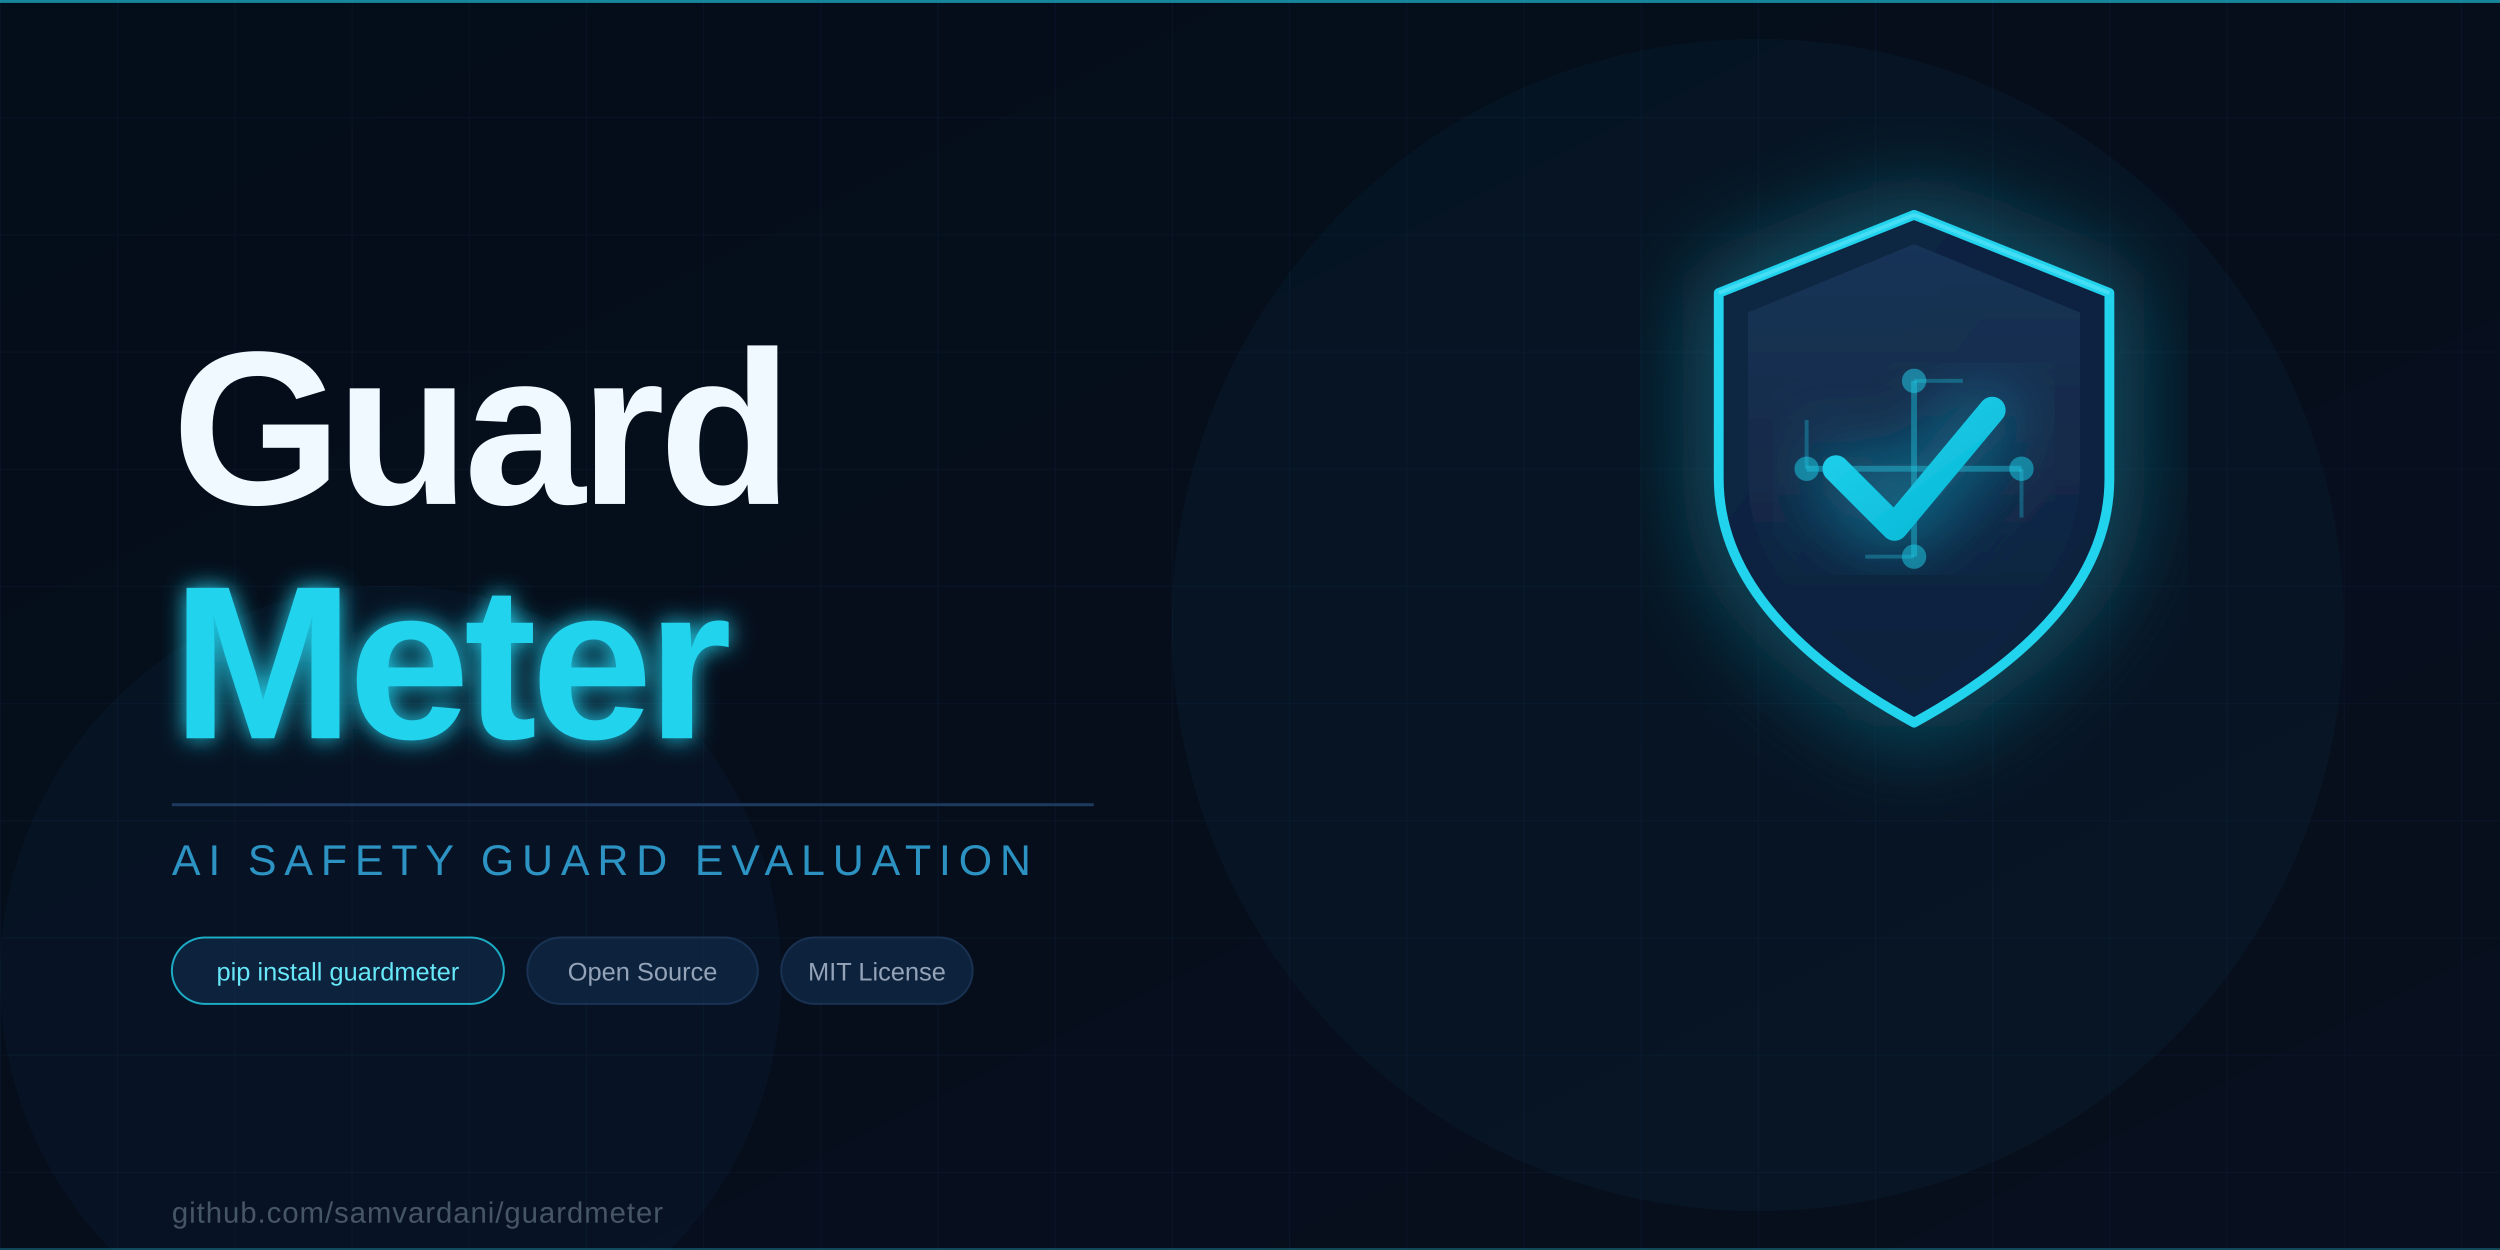
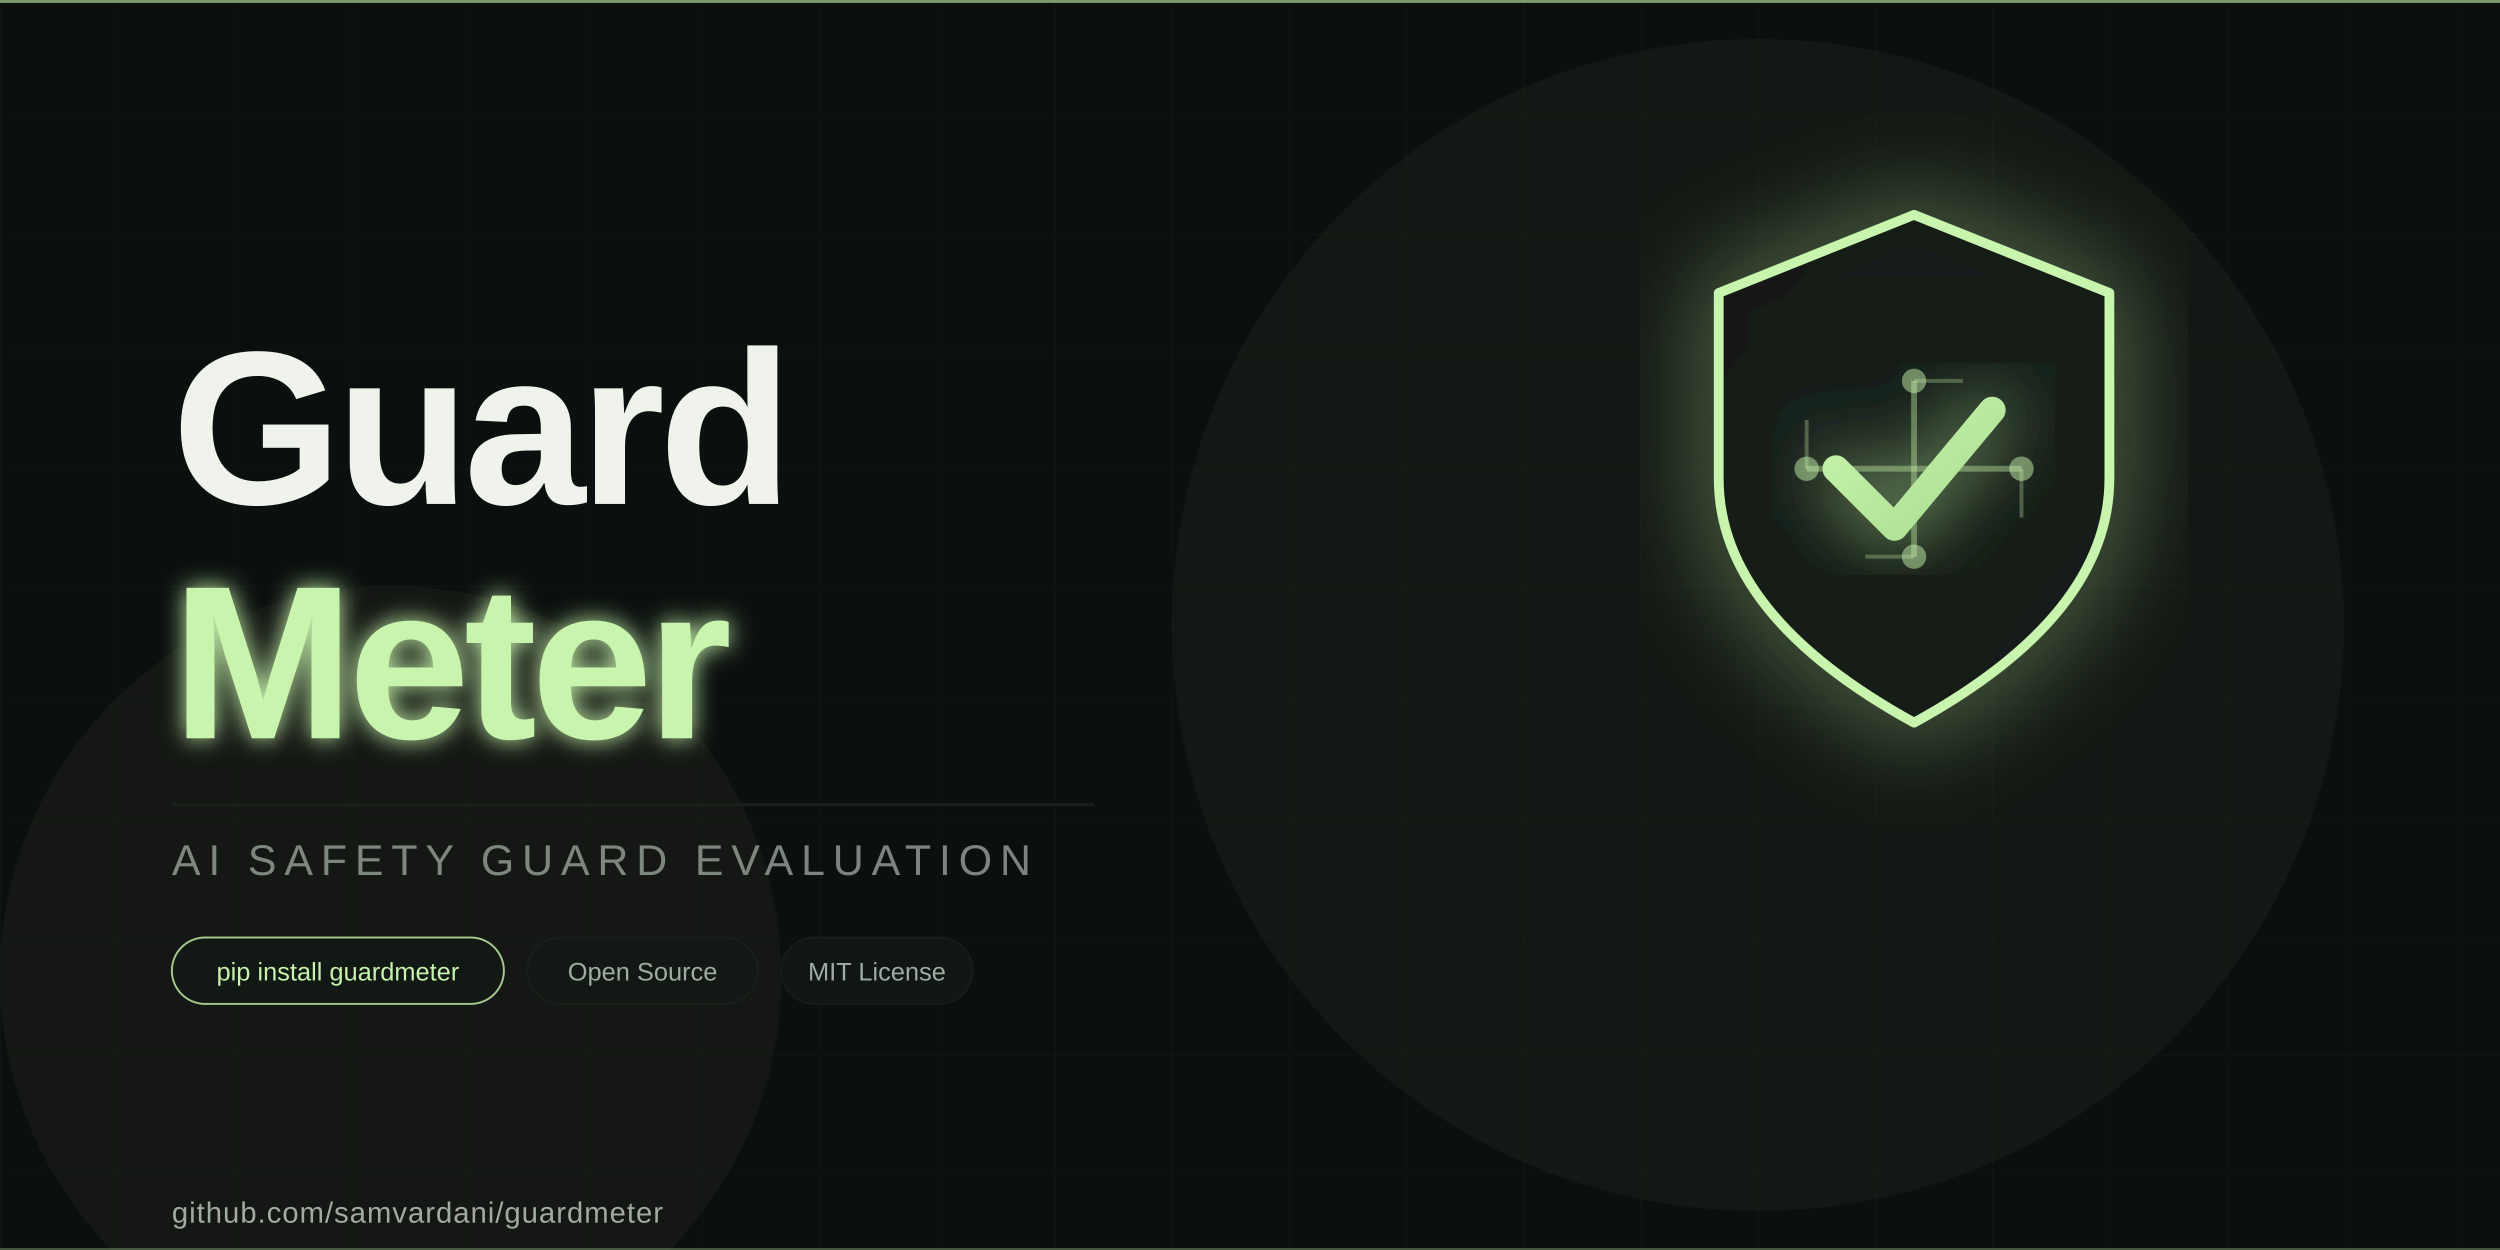
<svg xmlns="http://www.w3.org/2000/svg" viewBox="0 0 1280 640" width="1280" height="640">
  <defs>
    <linearGradient id="bg" x1="0%" y1="0%" x2="100%" y2="100%">
-       <stop offset="0%" style="stop-color:#040d1a" />
-       <stop offset="100%" style="stop-color:#080f1e" />
+       <stop offset="0%" style="stop-color:#0b100e" />
+       <stop offset="100%" style="stop-color:#0b100e" />
    </linearGradient>
    <linearGradient id="shieldGrad" x1="0%" y1="0%" x2="100%" y2="100%">
-       <stop offset="0%" style="stop-color:#0f2744" />
-       <stop offset="100%" style="stop-color:#0a1f3d" />
+       <stop offset="0%" style="stop-color:#121814" />
+       <stop offset="100%" style="stop-color:#18211b" />
    </linearGradient>
-     <linearGradient id="cyanGrad" x1="0%" y1="0%" x2="100%" y2="100%">
-       <stop offset="0%" style="stop-color:#22d3ee" />
-       <stop offset="100%" style="stop-color:#06b6d4" />
+     <linearGradient id="mintGrad" x1="0%" y1="0%" x2="100%" y2="100%">
+       <stop offset="0%" style="stop-color:#c8f4ad" />
+       <stop offset="100%" style="stop-color:#a9dd8f" />
    </linearGradient>
    <linearGradient id="shieldInner" x1="0%" y1="0%" x2="0%" y2="100%">
-       <stop offset="0%" style="stop-color:#1e3a5f" />
-       <stop offset="100%" style="stop-color:#0d1f38" />
+       <stop offset="0%" style="stop-color:#18211b" />
+       <stop offset="100%" style="stop-color:#121814" />
    </linearGradient>
    <pattern id="grid" width="60" height="60" patternUnits="userSpaceOnUse">
-       <path d="M 60 0 L 0 0 0 60" fill="none" stroke="#0e2240" stroke-width="0.5" />
+       <path d="M 60 0 L 0 0 0 60" fill="none" stroke="#18211b" stroke-width="0.5" />
    </pattern>
    <filter id="softGlow" x="-30%" y="-30%" width="160%" height="160%">
      <feGaussianBlur stdDeviation="6" result="coloredBlur" />
      <feMerge>
        <feMergeNode in="coloredBlur" />
        <feMergeNode in="SourceGraphic" />
      </feMerge>
    </filter>
    <filter id="shieldGlow" x="-20%" y="-20%" width="140%" height="140%">
      <feGaussianBlur stdDeviation="10" result="coloredBlur" />
      <feMerge>
        <feMergeNode in="coloredBlur" />
        <feMergeNode in="SourceGraphic" />
      </feMerge>
    </filter>
    <filter id="checkGlow" x="-40%" y="-40%" width="180%" height="180%">
      <feGaussianBlur stdDeviation="8" result="coloredBlur" />
      <feMerge>
        <feMergeNode in="coloredBlur" />
        <feMergeNode in="SourceGraphic" />
      </feMerge>
    </filter>
  </defs>
  <rect width="1280" height="640" fill="url(#bg)" />
  <rect width="1280" height="640" fill="url(#grid)" opacity="0.6" />
-   <circle cx="900" cy="320" r="300" fill="#06b6d4" opacity="0.04" />
-   <circle cx="200" cy="500" r="200" fill="#0ea5e9" opacity="0.04" />
-   <line x1="0" y1="0" x2="1280" y2="0" stroke="#22d3ee" stroke-width="3" opacity="0.6" />
+   <circle cx="900" cy="320" r="300" fill="#a9dd8f" opacity="0.04" />
+   <circle cx="200" cy="500" r="200" fill="#e7c899" opacity="0.04" />
+   <line x1="0" y1="0" x2="1280" y2="0" stroke="#c8f4ad" stroke-width="3" opacity="0.6" />
  <g transform="translate(830, 90) scale(2.5)" filter="url(#shieldGlow)">
-     <path d="M60 8 L100 24 L100 62 Q100 90 60 112 Q20 90 20 62 L20 24 Z" fill="url(#shieldGrad)" stroke="#22d3ee" stroke-width="2" stroke-linejoin="round" />
+     <path d="M60 8 L100 24 L100 62 Q100 90 60 112 Q20 90 20 62 L20 24 Z" fill="url(#shieldGrad)" stroke="#c8f4ad" stroke-width="2" stroke-linejoin="round" />
    <path d="M60 14 L94 28 L94 62 Q94 86 60 106 Q26 86 26 62 L26 28 Z" fill="url(#shieldInner)" opacity="0.7" />
-     <path d="M60 8 L100 24" stroke="#67e8f9" stroke-width="0.8" opacity="0.5" fill="none" />
-     <path d="M60 8 L20 24" stroke="#67e8f9" stroke-width="0.8" opacity="0.5" fill="none" />
-     <line x1="38" y1="60" x2="82" y2="60" stroke="#22d3ee" stroke-width="1.2" opacity="0.4" />
-     <line x1="60" y1="42" x2="60" y2="78" stroke="#22d3ee" stroke-width="1.2" opacity="0.4" />
-     <circle cx="38" cy="60" r="2.5" fill="#22d3ee" opacity="0.5" />
-     <circle cx="82" cy="60" r="2.5" fill="#22d3ee" opacity="0.5" />
-     <circle cx="60" cy="42" r="2.5" fill="#22d3ee" opacity="0.5" />
-     <circle cx="60" cy="78" r="2.5" fill="#22d3ee" opacity="0.5" />
-     <line x1="38" y1="60" x2="38" y2="50" stroke="#22d3ee" stroke-width="0.8" opacity="0.3" />
-     <line x1="82" y1="60" x2="82" y2="70" stroke="#22d3ee" stroke-width="0.8" opacity="0.3" />
-     <line x1="60" y1="42" x2="70" y2="42" stroke="#22d3ee" stroke-width="0.8" opacity="0.3" />
-     <line x1="60" y1="78" x2="50" y2="78" stroke="#22d3ee" stroke-width="0.8" opacity="0.3" />
-     <polyline points="44,60 56,72 76,48" fill="none" stroke="url(#cyanGrad)" stroke-width="5.5" stroke-linecap="round" stroke-linejoin="round" filter="url(#checkGlow)" />
+     <path d="M60 8 L100 24" stroke="#c8f4ad" stroke-width="0.8" opacity="0.5" fill="none" />
+     <path d="M60 8 L20 24" stroke="#c8f4ad" stroke-width="0.8" opacity="0.5" fill="none" />
+     <line x1="38" y1="60" x2="82" y2="60" stroke="#c8f4ad" stroke-width="1.2" opacity="0.4" />
+     <line x1="60" y1="42" x2="60" y2="78" stroke="#c8f4ad" stroke-width="1.2" opacity="0.4" />
+     <circle cx="38" cy="60" r="2.5" fill="#c8f4ad" opacity="0.5" />
+     <circle cx="82" cy="60" r="2.5" fill="#c8f4ad" opacity="0.5" />
+     <circle cx="60" cy="42" r="2.5" fill="#c8f4ad" opacity="0.5" />
+     <circle cx="60" cy="78" r="2.5" fill="#c8f4ad" opacity="0.5" />
+     <line x1="38" y1="60" x2="38" y2="50" stroke="#c8f4ad" stroke-width="0.8" opacity="0.3" />
+     <line x1="82" y1="60" x2="82" y2="70" stroke="#c8f4ad" stroke-width="0.8" opacity="0.3" />
+     <line x1="60" y1="42" x2="70" y2="42" stroke="#c8f4ad" stroke-width="0.8" opacity="0.3" />
+     <line x1="60" y1="78" x2="50" y2="78" stroke="#c8f4ad" stroke-width="0.8" opacity="0.3" />
+     <polyline points="44,60 56,72 76,48" fill="none" stroke="url(#mintGrad)" stroke-width="5.5" stroke-linecap="round" stroke-linejoin="round" filter="url(#checkGlow)" />
  </g>
-   <text x="88" y="258" font-family="-apple-system, BlinkMacSystemFont, 'Segoe UI', Arial, sans-serif" font-size="112" font-weight="800" letter-spacing="-3" fill="#f0f9ff">Guard</text>
-   <text x="88" y="378" font-family="-apple-system, BlinkMacSystemFont, 'Segoe UI', Arial, sans-serif" font-size="112" font-weight="800" letter-spacing="-3" fill="#22d3ee" filter="url(#softGlow)">Meter</text>
-   <line x1="88" y1="412" x2="560" y2="412" stroke="#1e3a5f" stroke-width="1.5" />
-   <text x="88" y="448" font-family="-apple-system, BlinkMacSystemFont, 'Segoe UI', Arial, sans-serif" font-size="22" font-weight="400" letter-spacing="4" fill="#38bdf8" opacity="0.75">AI SAFETY GUARD EVALUATION</text>
-   <rect x="88" y="480" width="170" height="34" rx="17" fill="#0f2744" stroke="#22d3ee" stroke-width="1" opacity="0.8" />
-   <text x="173" y="502" text-anchor="middle" font-family="-apple-system, BlinkMacSystemFont, 'Segoe UI', Arial, sans-serif" font-size="13" font-weight="500" fill="#67e8f9">pip install guardmeter</text>
-   <rect x="270" y="480" width="118" height="34" rx="17" fill="#0f2744" stroke="#1e3a5f" stroke-width="1" opacity="0.8" />
-   <text x="329" y="502" text-anchor="middle" font-family="-apple-system, BlinkMacSystemFont, 'Segoe UI', Arial, sans-serif" font-size="13" font-weight="500" fill="#94a3b8">Open Source</text>
-   <rect x="400" y="480" width="98" height="34" rx="17" fill="#0f2744" stroke="#1e3a5f" stroke-width="1" opacity="0.8" />
-   <text x="449" y="502" text-anchor="middle" font-family="-apple-system, BlinkMacSystemFont, 'Segoe UI', Arial, sans-serif" font-size="13" font-weight="500" fill="#94a3b8">MIT License</text>
-   <line x1="0" y1="640" x2="1280" y2="640" stroke="#22d3ee" stroke-width="2" opacity="0.3" />
-   <text x="88" y="626" font-family="-apple-system, BlinkMacSystemFont, 'Segoe UI', Arial, sans-serif" font-size="15" font-weight="400" letter-spacing="0.5" fill="#475569">github.com/samvardani/guardmeter</text>
+   <text x="88" y="258" font-family="-apple-system, BlinkMacSystemFont, 'Segoe UI', Arial, sans-serif" font-size="112" font-weight="800" letter-spacing="-3" fill="#eff3eb">Guard</text>
+   <text x="88" y="378" font-family="-apple-system, BlinkMacSystemFont, 'Segoe UI', Arial, sans-serif" font-size="112" font-weight="800" letter-spacing="-3" fill="#c8f4ad" filter="url(#softGlow)">Meter</text>
+   <line x1="88" y1="412" x2="560" y2="412" stroke="#18211b" stroke-width="1.5" />
+   <text x="88" y="448" font-family="-apple-system, BlinkMacSystemFont, 'Segoe UI', Arial, sans-serif" font-size="22" font-weight="400" letter-spacing="4" fill="#a0aba3" opacity="0.75">AI SAFETY GUARD EVALUATION</text>
+   <rect x="88" y="480" width="170" height="34" rx="17" fill="#121814" stroke="#c8f4ad" stroke-width="1" opacity="0.8" />
+   <text x="173" y="502" text-anchor="middle" font-family="-apple-system, BlinkMacSystemFont, 'Segoe UI', Arial, sans-serif" font-size="13" font-weight="500" fill="#c8f4ad">pip install guardmeter</text>
+   <rect x="270" y="480" width="118" height="34" rx="17" fill="#121814" stroke="#18211b" stroke-width="1" opacity="0.8" />
+   <text x="329" y="502" text-anchor="middle" font-family="-apple-system, BlinkMacSystemFont, 'Segoe UI', Arial, sans-serif" font-size="13" font-weight="500" fill="#a0aba3">Open Source</text>
+   <rect x="400" y="480" width="98" height="34" rx="17" fill="#121814" stroke="#18211b" stroke-width="1" opacity="0.8" />
+   <text x="449" y="502" text-anchor="middle" font-family="-apple-system, BlinkMacSystemFont, 'Segoe UI', Arial, sans-serif" font-size="13" font-weight="500" fill="#a0aba3">MIT License</text>
+   <line x1="0" y1="640" x2="1280" y2="640" stroke="#c8f4ad" stroke-width="2" opacity="0.3" />
+   <text x="88" y="626" font-family="-apple-system, BlinkMacSystemFont, 'Segoe UI', Arial, sans-serif" font-size="15" font-weight="400" letter-spacing="0.5" fill="#a0aba3">github.com/samvardani/guardmeter</text>
</svg>
